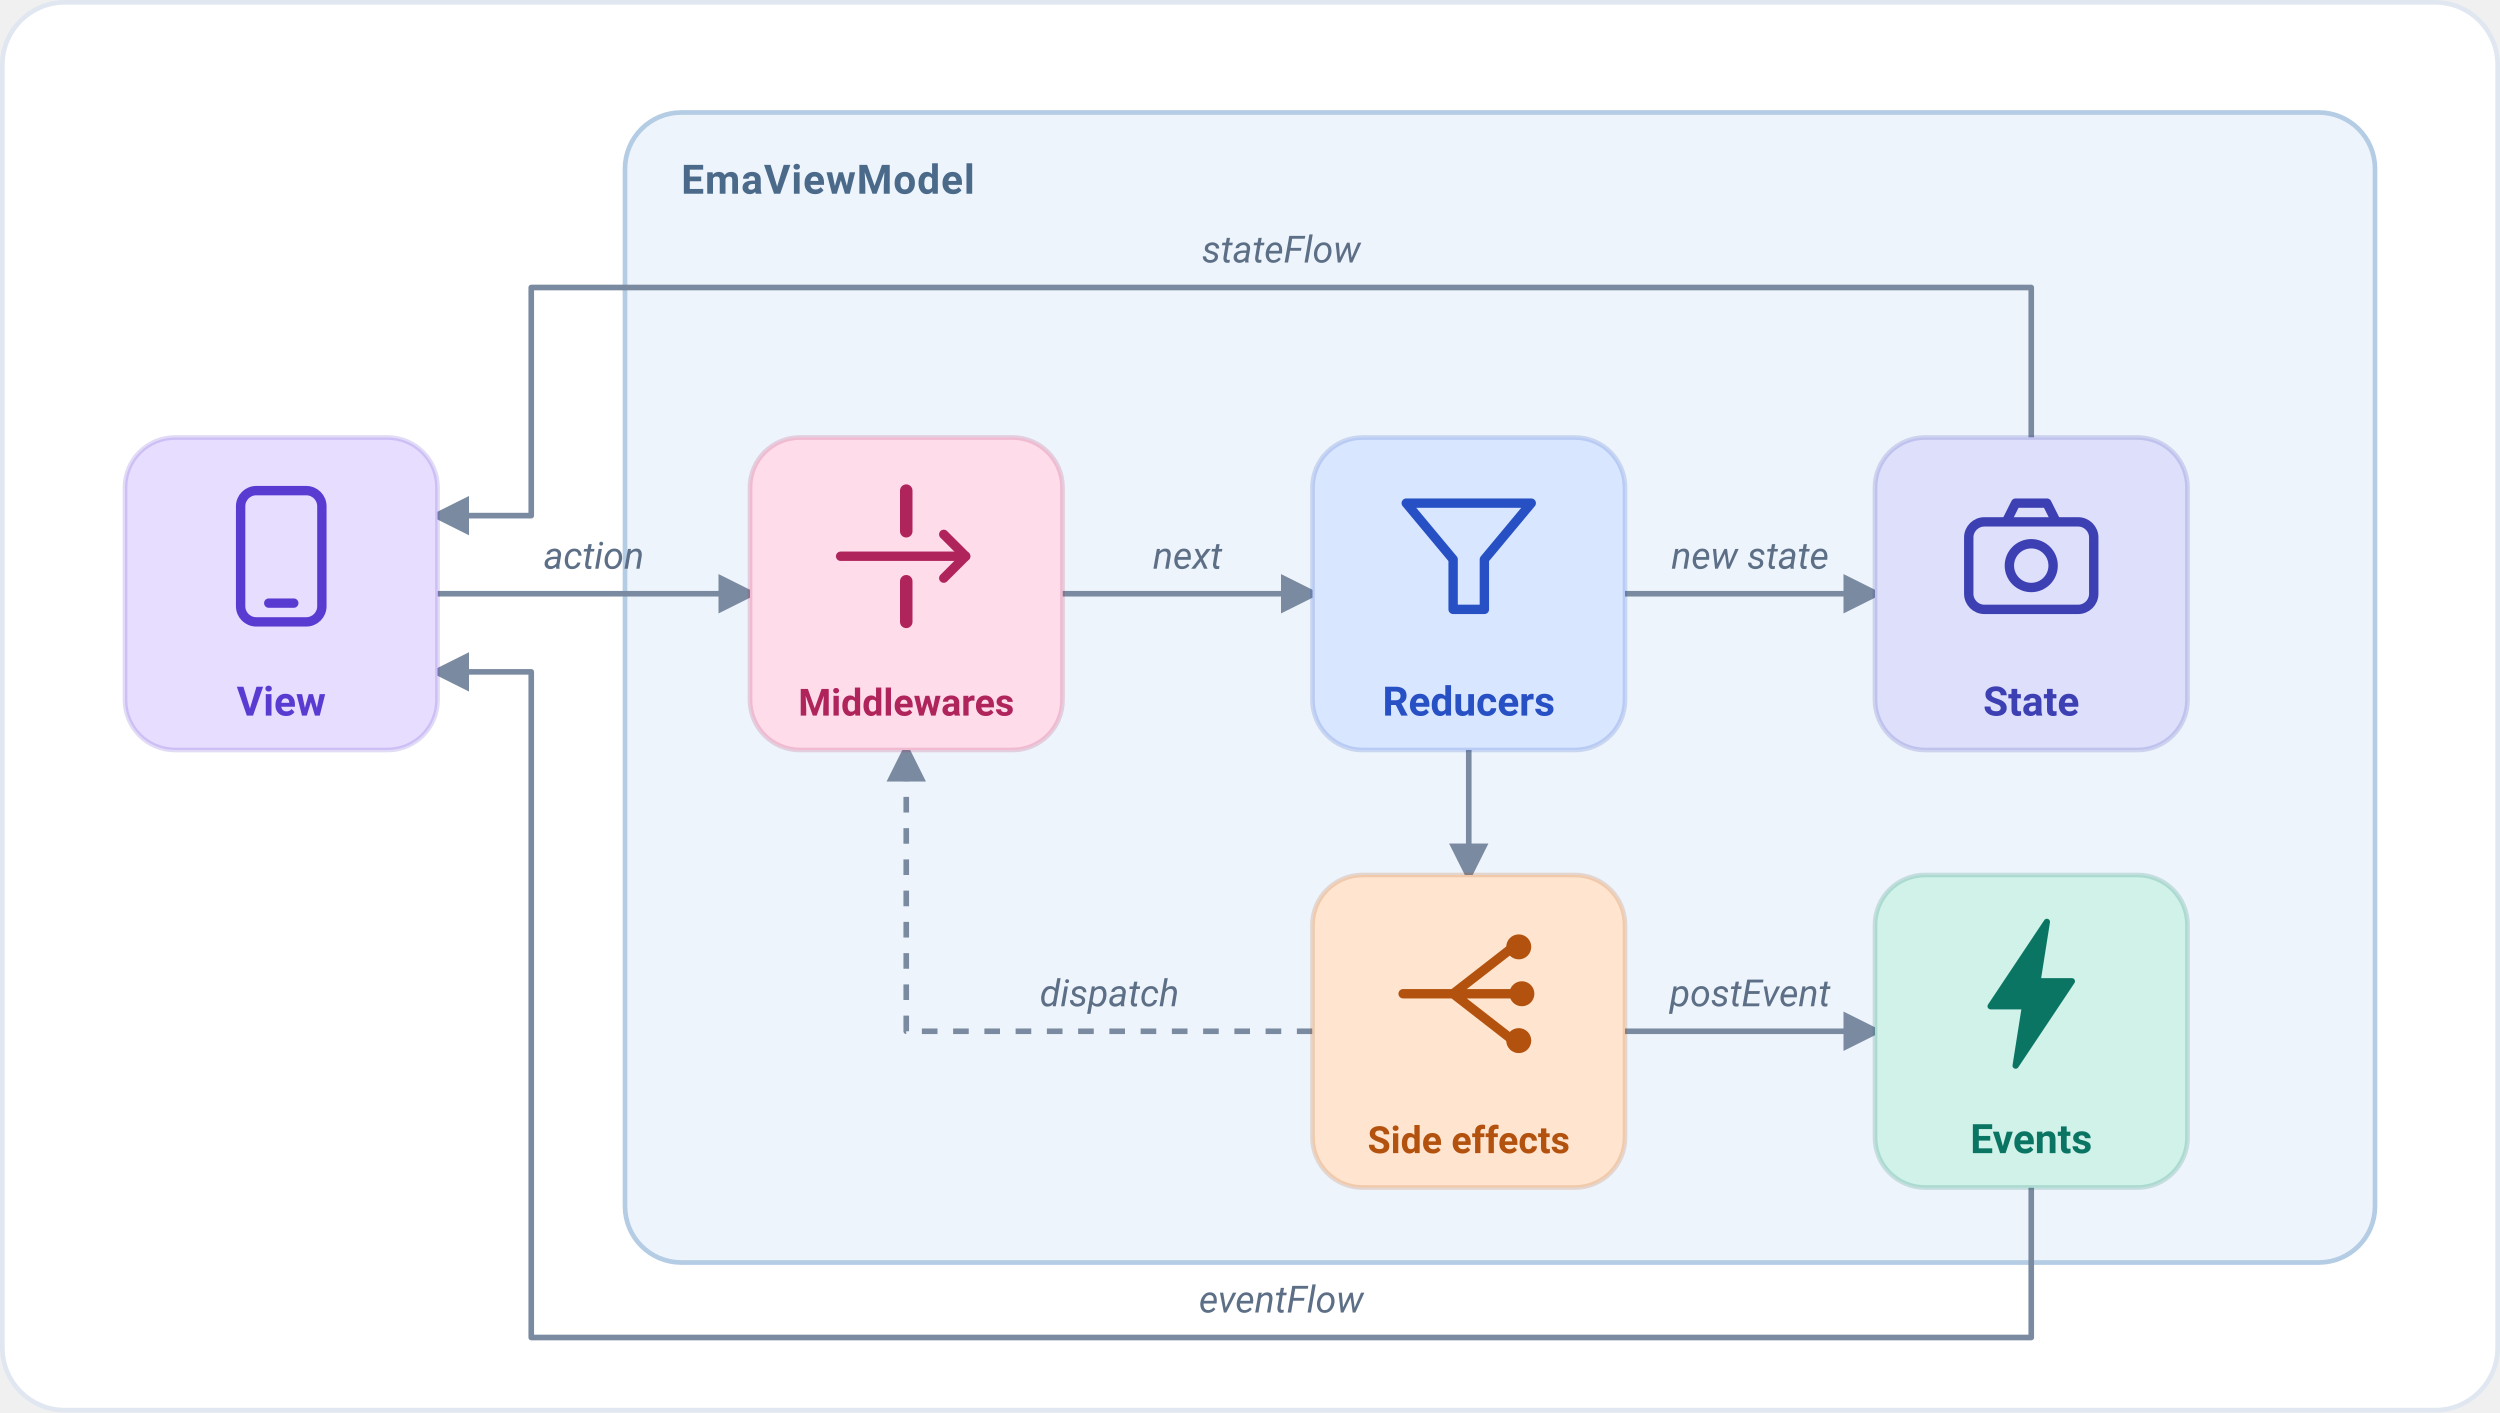
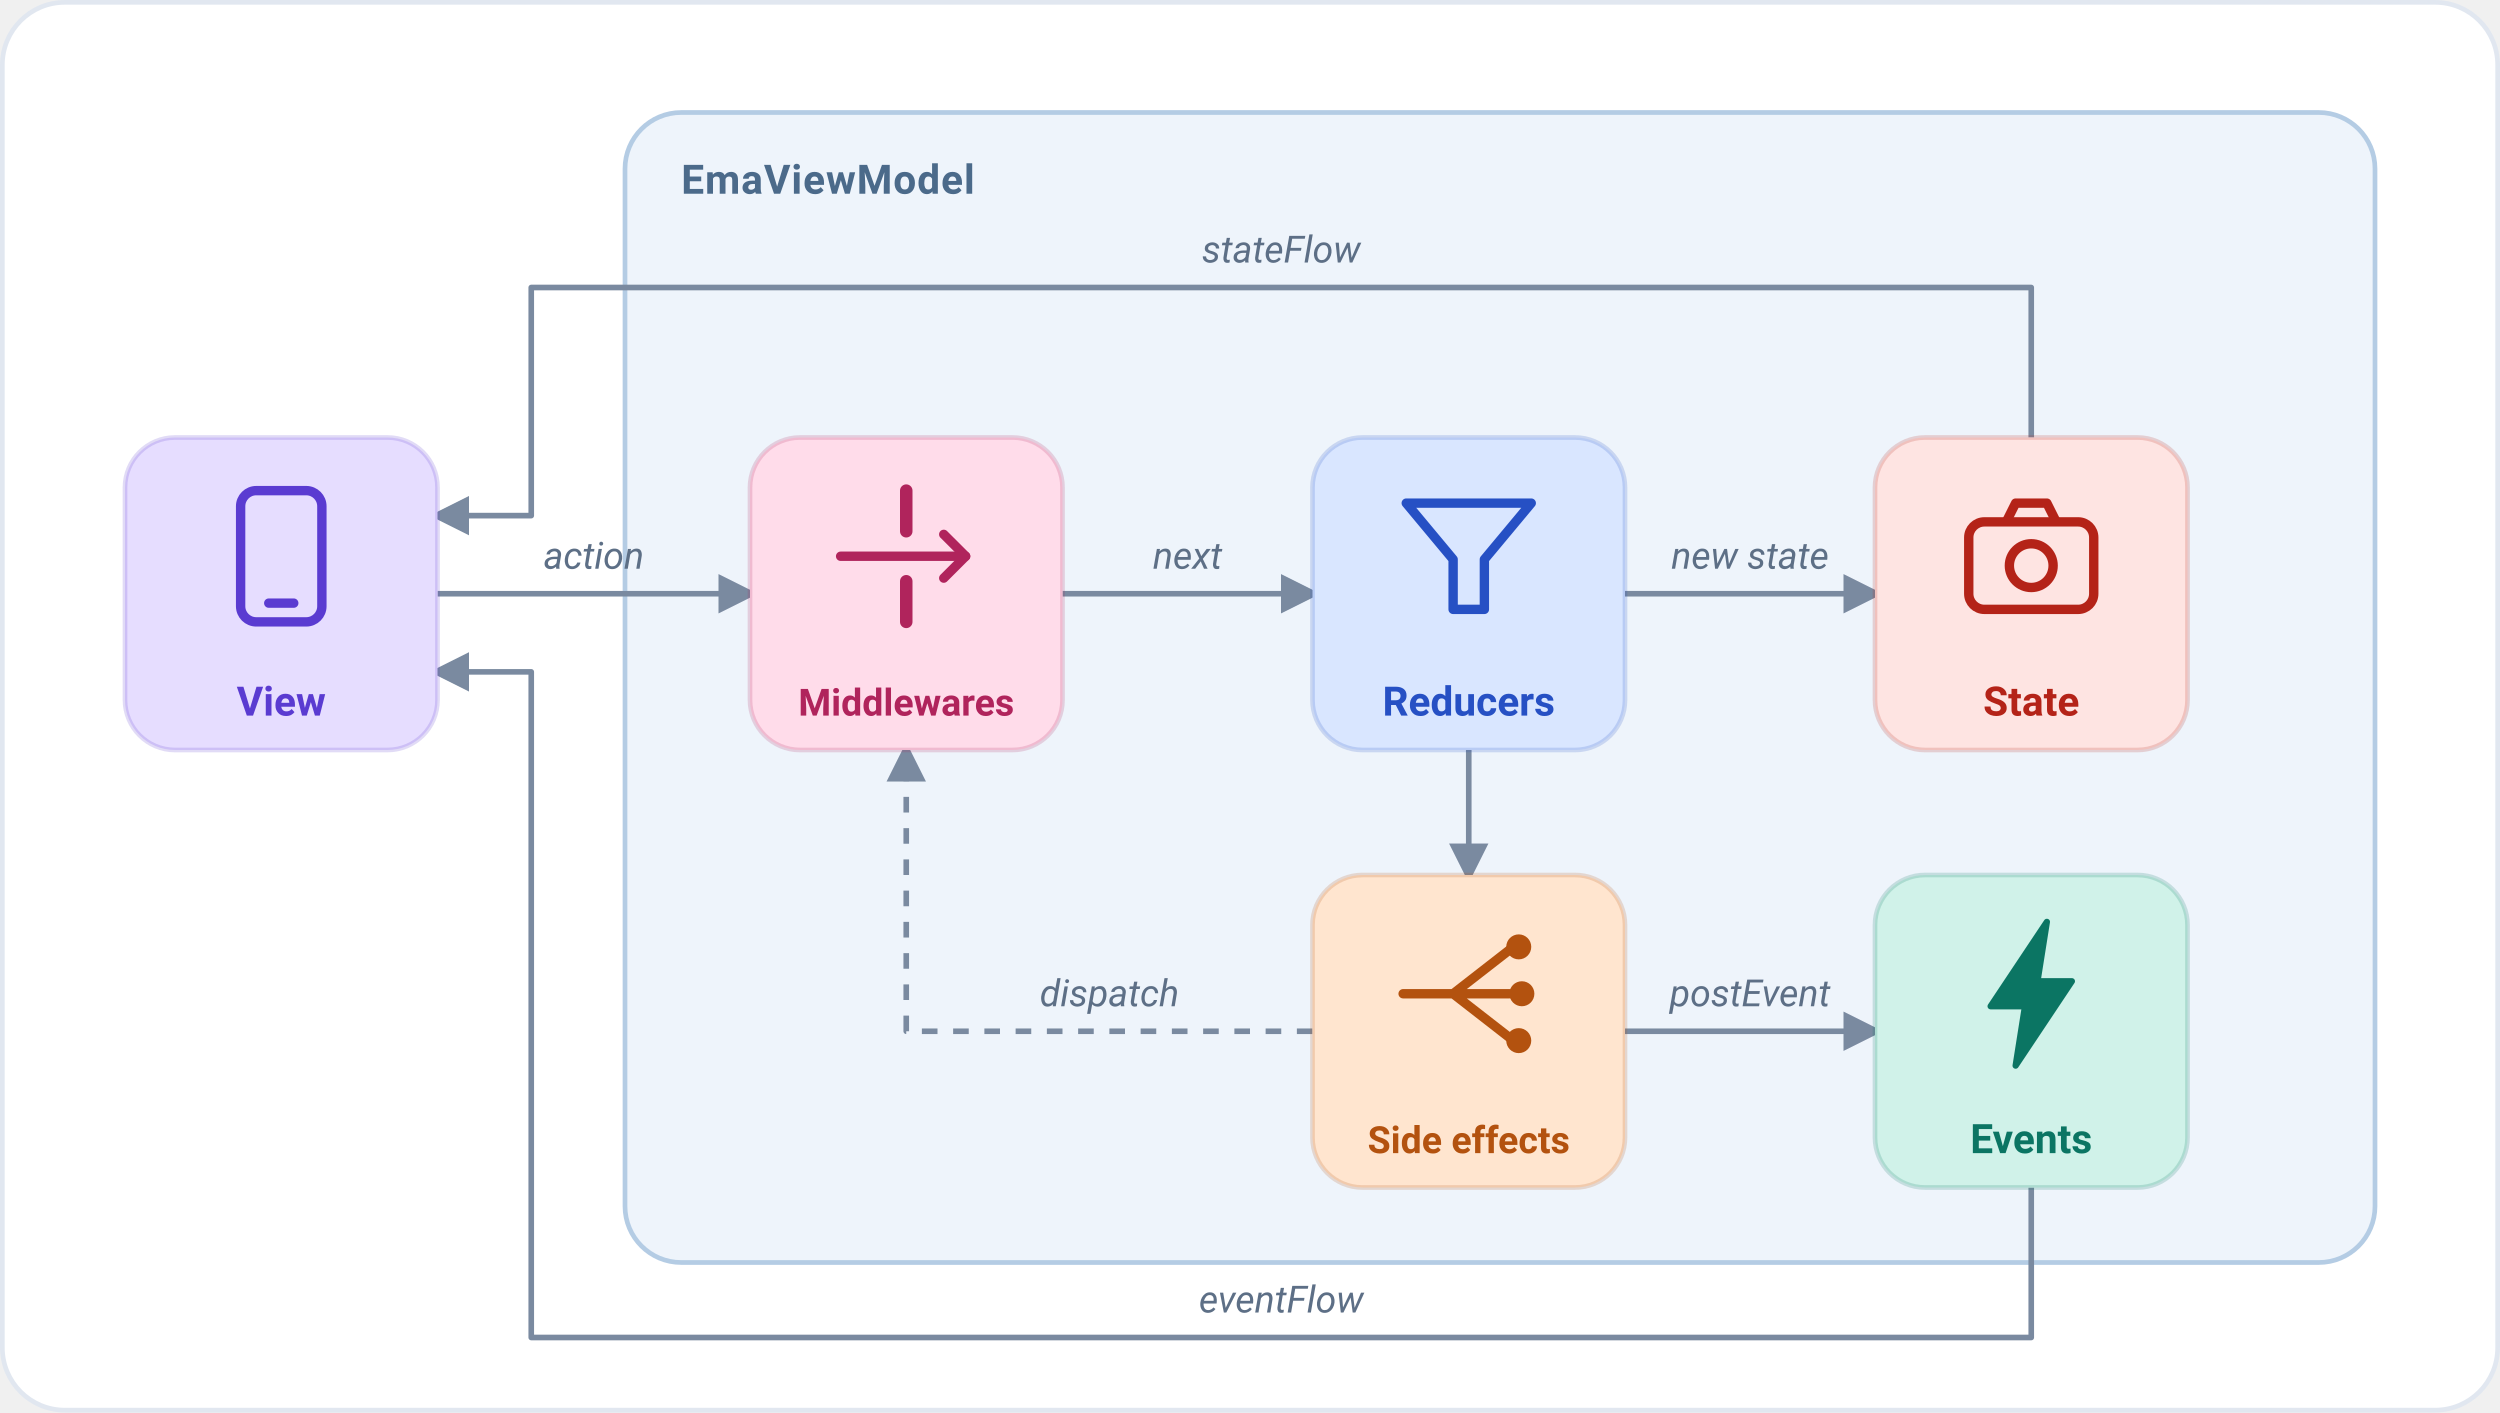
<svg xmlns="http://www.w3.org/2000/svg" viewBox="0 0 800 452" width="800" height="452" role="img" aria-label="How an action flows through an Emanate screen">
  <defs>
    <marker id="arrow" viewBox="0 0 10 10" refX="8" refY="5" markerWidth="7" markerHeight="7" orient="auto-start-reverse">
      <path d="M0,0 L10,5 L0,10 Z" fill="#7a8aa0" />
    </marker>
  </defs>
  <rect x="0.75" y="0.75" width="798.5" height="450.5" rx="20" fill="#FFFFFF" stroke="#E1E7F0" stroke-width="1.5" />
  <rect x="200" y="36" width="560" height="368" rx="18" fill="#EEF4FB" stroke="#B4CCE4" stroke-width="1.5" />
  <text x="218" y="62" font-family="-apple-system, BlinkMacSystemFont, 'Segoe UI', Roboto, Helvetica, Arial, sans-serif" font-size="13" font-weight="700" fill="#4b6a8a" letter-spacing="0.3">EmaViewModel</text>
  <path d="M650,140 L650,92 L170,92 L170,165 L140,165" fill="none" stroke="#7a8aa0" stroke-width="1.8" stroke-linejoin="round" marker-end="url(#arrow)" />
  <text x="410" y="84" text-anchor="middle" font-family="-apple-system, BlinkMacSystemFont, 'Segoe UI', Roboto, Helvetica, Arial, sans-serif" font-size="12" font-style="italic" fill="#5d6f86">stateFlow</text>
  <path d="M650,380 L650,428 L170,428 L170,215 L140,215" fill="none" stroke="#7a8aa0" stroke-width="1.8" stroke-linejoin="round" marker-end="url(#arrow)" />
  <text x="410" y="420" text-anchor="middle" font-family="-apple-system, BlinkMacSystemFont, 'Segoe UI', Roboto, Helvetica, Arial, sans-serif" font-size="12" font-style="italic" fill="#5d6f86">eventFlow</text>
  <path d="M140,190 L240,190" fill="none" stroke="#7a8aa0" stroke-width="1.8" stroke-linejoin="round" marker-end="url(#arrow)" />
  <text x="190" y="182" text-anchor="middle" font-family="-apple-system, BlinkMacSystemFont, 'Segoe UI', Roboto, Helvetica, Arial, sans-serif" font-size="12" font-style="italic" fill="#5d6f86">action</text>
  <path d="M340,190 L420,190" fill="none" stroke="#7a8aa0" stroke-width="1.8" stroke-linejoin="round" marker-end="url(#arrow)" />
  <text x="380" y="182" text-anchor="middle" font-family="-apple-system, BlinkMacSystemFont, 'Segoe UI', Roboto, Helvetica, Arial, sans-serif" font-size="12" font-style="italic" fill="#5d6f86">next</text>
  <path d="M520,190 L600,190" fill="none" stroke="#7a8aa0" stroke-width="1.8" stroke-linejoin="round" marker-end="url(#arrow)" />
  <text x="560" y="182" text-anchor="middle" font-family="-apple-system, BlinkMacSystemFont, 'Segoe UI', Roboto, Helvetica, Arial, sans-serif" font-size="12" font-style="italic" fill="#5d6f86">new state</text>
  <path d="M470,240 L470,280" fill="none" stroke="#7a8aa0" stroke-width="1.8" stroke-linejoin="round" marker-end="url(#arrow)" />
  <path d="M520,330 L600,330" fill="none" stroke="#7a8aa0" stroke-width="1.8" stroke-linejoin="round" marker-end="url(#arrow)" />
  <text x="560" y="322" text-anchor="middle" font-family="-apple-system, BlinkMacSystemFont, 'Segoe UI', Roboto, Helvetica, Arial, sans-serif" font-size="12" font-style="italic" fill="#5d6f86">postEvent</text>
  <path d="M420,330 L290,330 L290,240" fill="none" stroke="#7a8aa0" stroke-width="1.8" stroke-linejoin="round" marker-end="url(#arrow)" stroke-dasharray="5 5" />
  <text x="355" y="322" text-anchor="middle" font-family="-apple-system, BlinkMacSystemFont, 'Segoe UI', Roboto, Helvetica, Arial, sans-serif" font-size="12" font-style="italic" fill="#5d6f86">dispatch</text>
  <rect x="40.0" y="140.0" width="100" height="100" rx="16" fill="#E6DDFF" stroke="#5A3BD1" stroke-opacity="0.18" stroke-width="1.5" />
  <g transform="translate(90,178.0)">
    <rect x="-13" y="-21" width="26" height="42" rx="5" fill="none" stroke="#5A3BD1" stroke-width="3" />
    <line x1="-4" y1="15" x2="4" y2="15" stroke="#5A3BD1" stroke-width="3" stroke-linecap="round" />
  </g>
  <text x="90" y="229.0" text-anchor="middle" font-family="-apple-system, BlinkMacSystemFont, 'Segoe UI', Roboto, Helvetica, Arial, sans-serif" font-size="13" font-weight="600" fill="#5A3BD1">View</text>
  <rect x="240.0" y="140.0" width="100" height="100" rx="16" fill="#FFDCEA" stroke="#B0245C" stroke-opacity="0.18" stroke-width="1.5" />
  <g transform="translate(290,178.0)">
    <path d="M0,-21 V-8 M0,8 V21" stroke="#B0245C" stroke-width="4" stroke-linecap="round" />
    <path d="M-21,0 H19" stroke="#B0245C" stroke-width="3" stroke-linecap="round" />
    <path d="M12,-7 L19,0 L12,7" fill="none" stroke="#B0245C" stroke-width="3" stroke-linecap="round" stroke-linejoin="round" />
  </g>
  <text x="290" y="229.0" text-anchor="middle" font-family="-apple-system, BlinkMacSystemFont, 'Segoe UI', Roboto, Helvetica, Arial, sans-serif" font-size="12" font-weight="600" fill="#B0245C">Middlewares</text>
  <rect x="420.0" y="140.0" width="100" height="100" rx="16" fill="#D9E6FF" stroke="#2650C4" stroke-opacity="0.18" stroke-width="1.5" />
  <g transform="translate(470,178.0)">
    <path d="M-20,-17 H20 L5,1 V17 H-5 V1 Z" fill="none" stroke="#2650C4" stroke-width="3" stroke-linejoin="round" />
  </g>
  <text x="470" y="229.0" text-anchor="middle" font-family="-apple-system, BlinkMacSystemFont, 'Segoe UI', Roboto, Helvetica, Arial, sans-serif" font-size="13" font-weight="600" fill="#2650C4">Reducers</text>
-   <rect x="600.0" y="140.0" width="100" height="100" rx="16" fill="#DEDFFB" stroke="#3C40B3" stroke-opacity="0.18" stroke-width="1.5" />
+   <rect x="600.0" y="140.0" width="100" height="100" rx="16" fill="#FEE4E2" stroke="#B42318" stroke-opacity="0.18" stroke-width="1.5" />
  <g transform="translate(650,178.0)">
-     <rect x="-20" y="-11" width="40" height="28" rx="5" fill="none" stroke="#3C40B3" stroke-width="3" />
-     <path d="M-8,-11 L-5,-17 H5 L8,-11" fill="none" stroke="#3C40B3" stroke-width="3" stroke-linejoin="round" />
-     <circle cx="0" cy="3" r="7" fill="none" stroke="#3C40B3" stroke-width="3" />
+     <rect x="-20" y="-11" width="40" height="28" rx="5" fill="none" stroke="#B42318" stroke-width="3" />
+     <path d="M-8,-11 L-5,-17 H5 L8,-11" fill="none" stroke="#B42318" stroke-width="3" stroke-linejoin="round" />
+     <circle cx="0" cy="3" r="7" fill="none" stroke="#B42318" stroke-width="3" />
  </g>
-   <text x="650" y="229.0" text-anchor="middle" font-family="-apple-system, BlinkMacSystemFont, 'Segoe UI', Roboto, Helvetica, Arial, sans-serif" font-size="13" font-weight="600" fill="#3C40B3">State</text>
+   <text x="650" y="229.0" text-anchor="middle" font-family="-apple-system, BlinkMacSystemFont, 'Segoe UI', Roboto, Helvetica, Arial, sans-serif" font-size="13" font-weight="600" fill="#B42318">State</text>
  <rect x="420.0" y="280.0" width="100" height="100" rx="16" fill="#FFE5CF" stroke="#B3520F" stroke-opacity="0.18" stroke-width="1.5" />
  <g transform="translate(470,318.0)">
    <path d="M-21,0 H-5 M-5,0 L13,-14 M-5,0 H13 M-5,0 L13,14" fill="none" stroke="#B3520F" stroke-width="3" stroke-linecap="round" stroke-linejoin="round" />
    <circle cx="16" cy="-15" r="4" fill="#B3520F" />
    <circle cx="17" cy="0" r="4" fill="#B3520F" />
    <circle cx="16" cy="15" r="4" fill="#B3520F" />
  </g>
  <text x="470" y="369.0" text-anchor="middle" font-family="-apple-system, BlinkMacSystemFont, 'Segoe UI', Roboto, Helvetica, Arial, sans-serif" font-size="12" font-weight="600" fill="#B3520F">Side effects</text>
  <rect x="600.0" y="280.0" width="100" height="100" rx="16" fill="#D0F2E9" stroke="#0B7563" stroke-opacity="0.18" stroke-width="1.5" />
  <g transform="translate(650,318.0)">
    <path d="M5,-23 L-13,4 H-2 L-5,23 L13,-4 H2 Z" fill="#0B7563" stroke="#0B7563" stroke-width="2" stroke-linejoin="round" />
  </g>
  <text x="650" y="369.0" text-anchor="middle" font-family="-apple-system, BlinkMacSystemFont, 'Segoe UI', Roboto, Helvetica, Arial, sans-serif" font-size="13" font-weight="600" fill="#0B7563">Events</text>
</svg>
